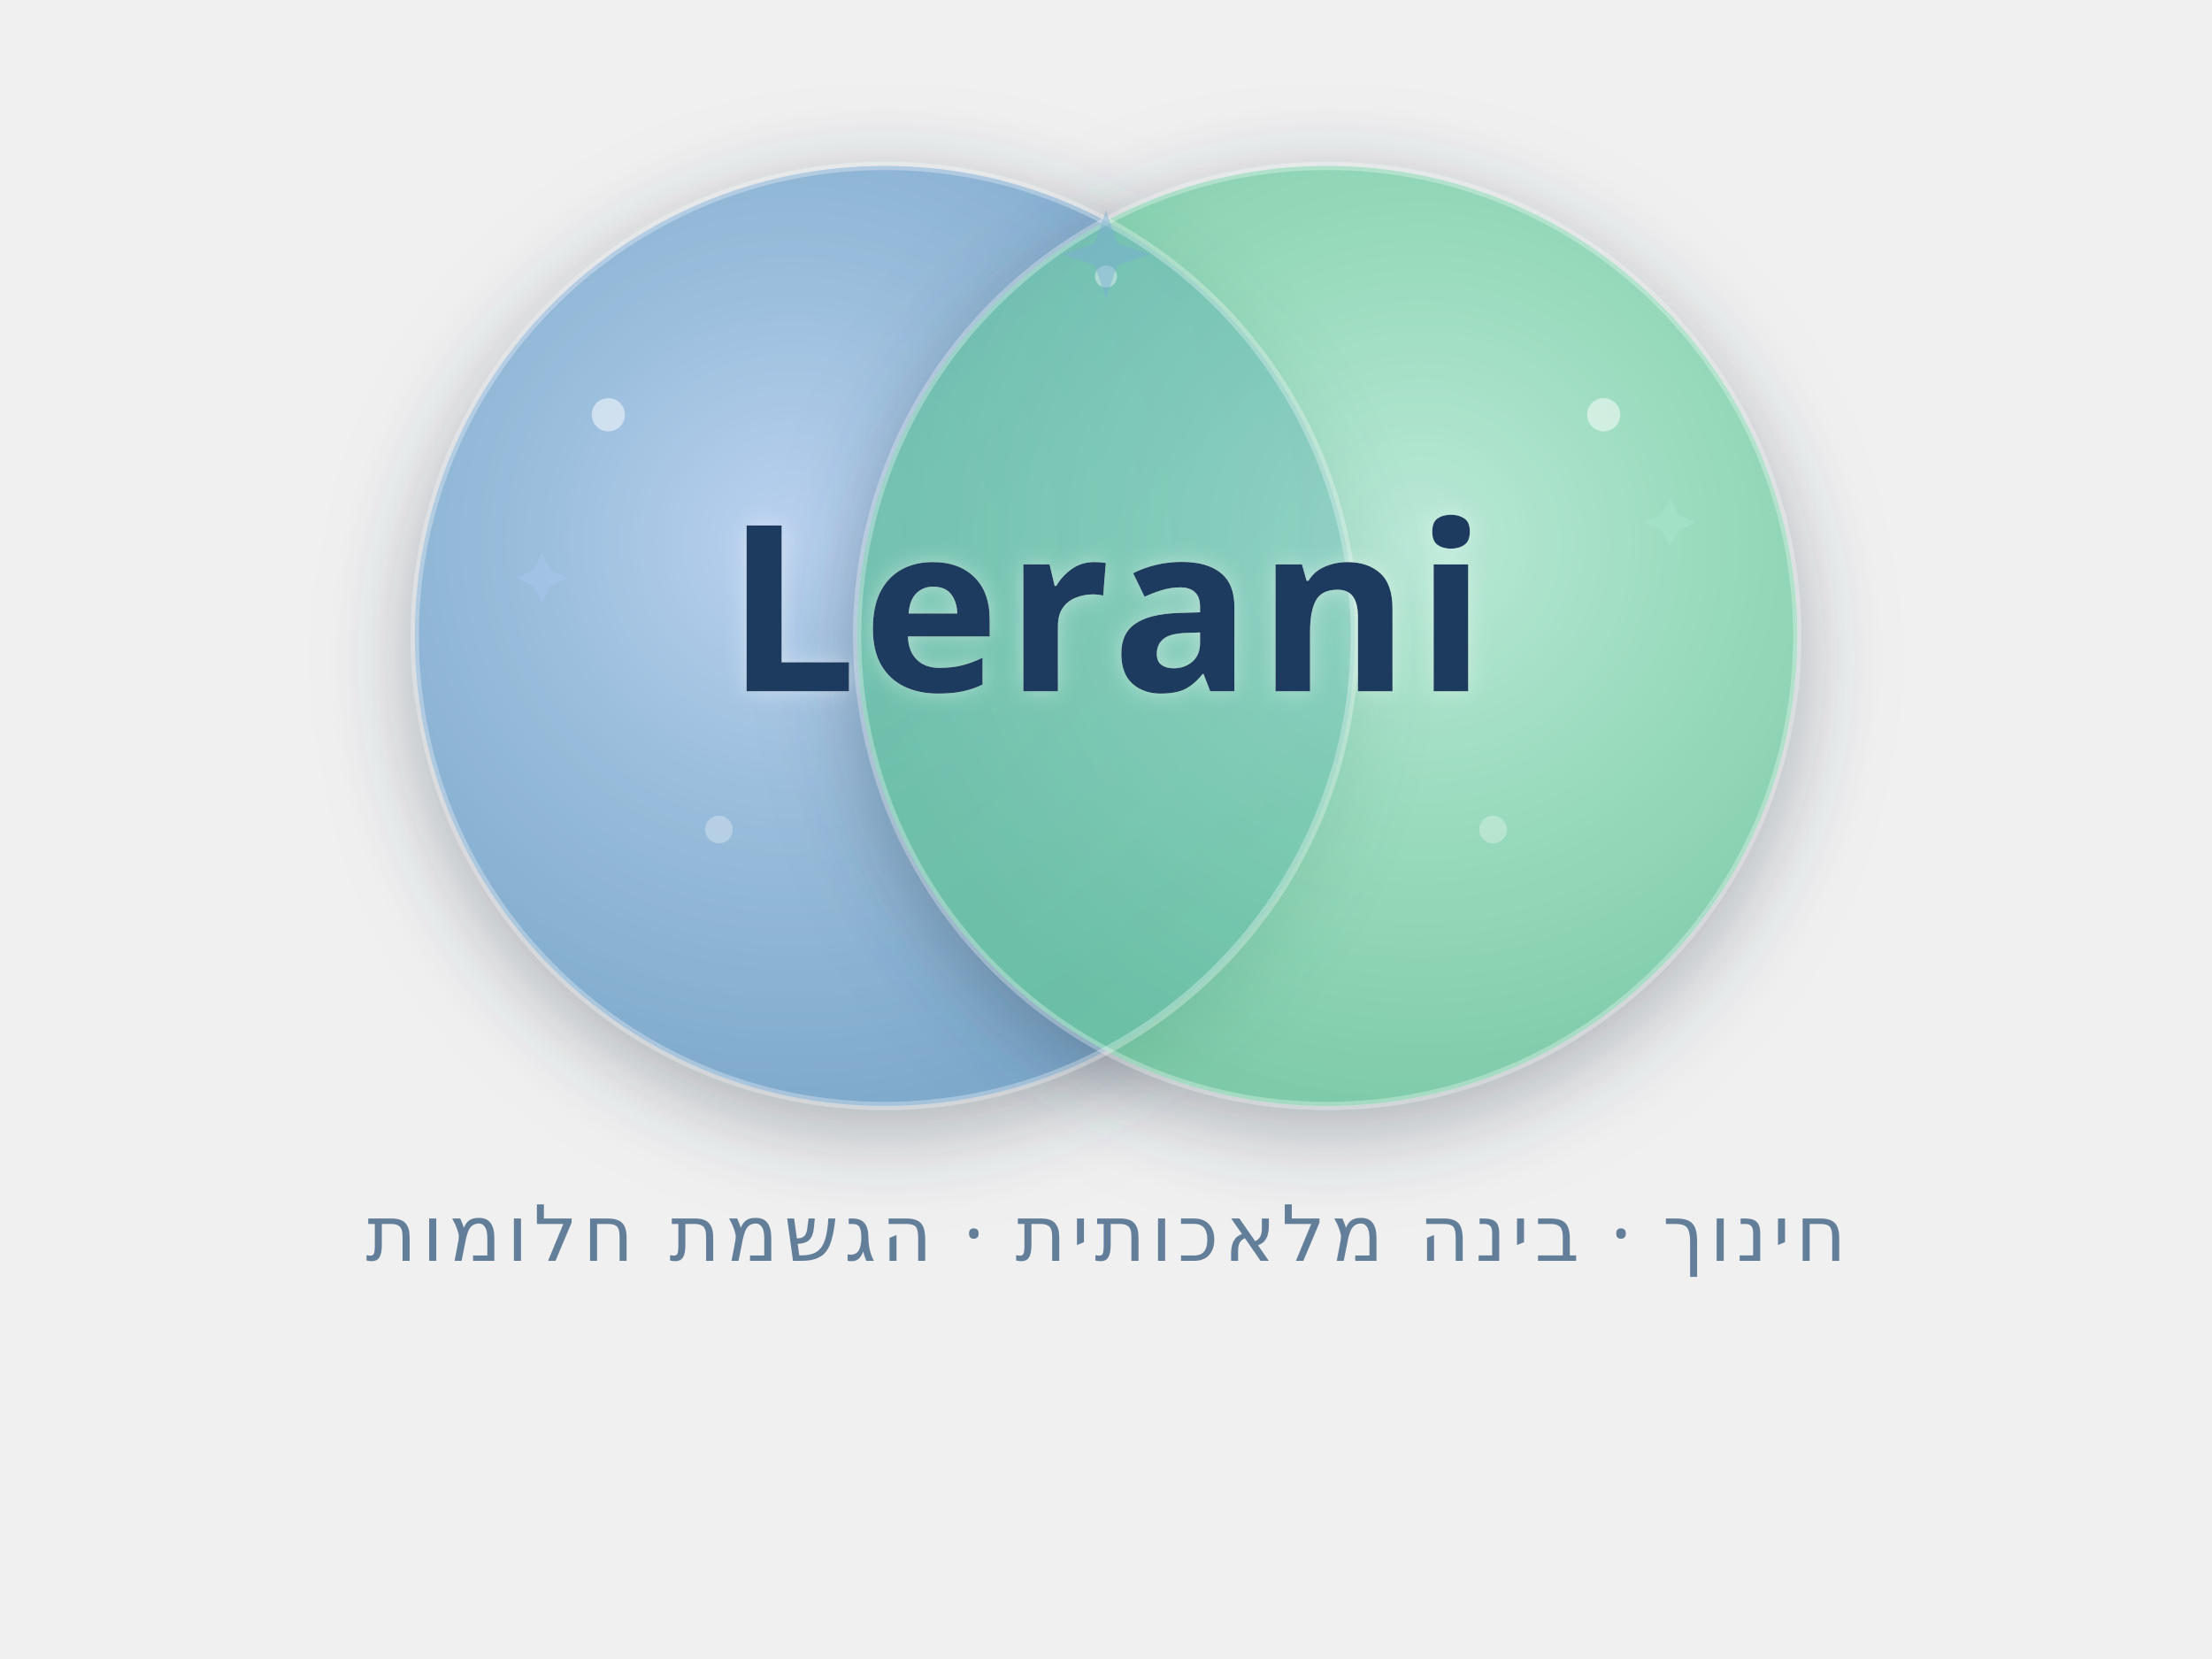
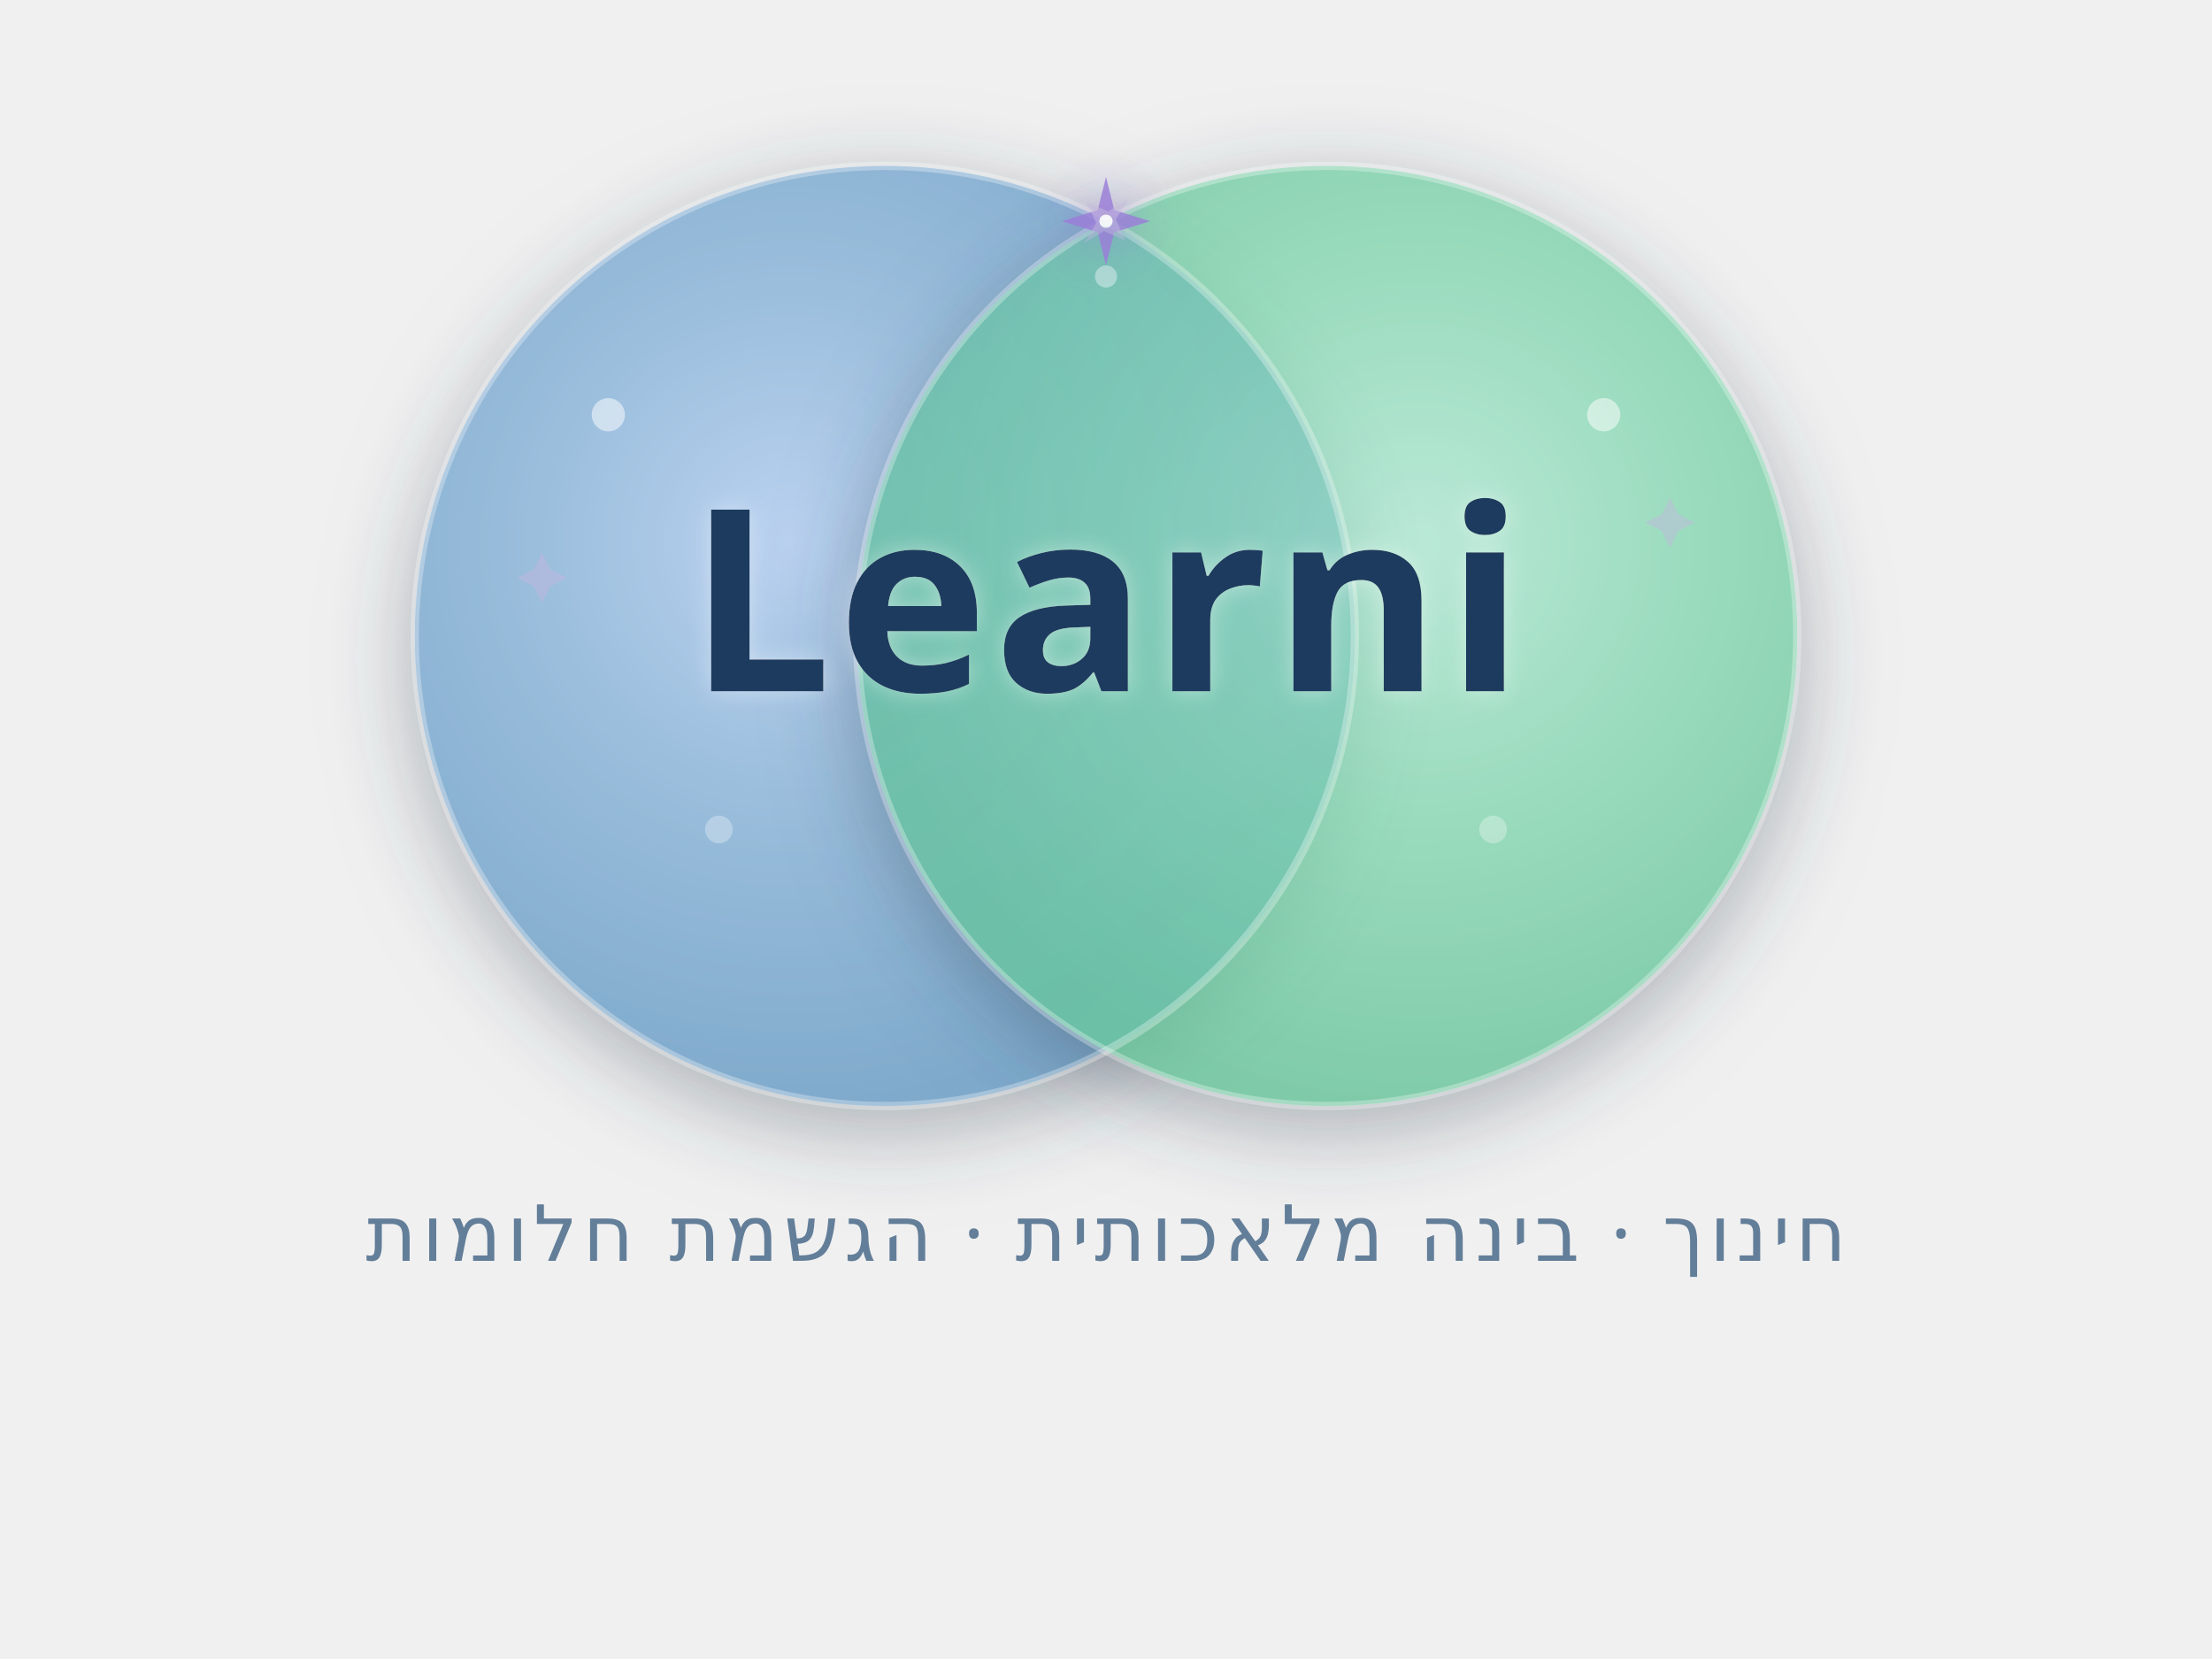
<svg xmlns="http://www.w3.org/2000/svg" viewBox="0 0 400 300" width="400" height="300">
  <defs>
    <radialGradient id="leftCircle" cx="40%" cy="40%" r="60%">
      <stop offset="0%" stop-color="#a8c8f0" />
      <stop offset="50%" stop-color="#7babd4" />
      <stop offset="100%" stop-color="#5a93c0" />
    </radialGradient>
    <radialGradient id="rightCircle" cx="60%" cy="40%" r="60%">
      <stop offset="0%" stop-color="#a8e6cf" />
      <stop offset="50%" stop-color="#7dd4ac" />
      <stop offset="100%" stop-color="#5abf92" />
    </radialGradient>
    <linearGradient id="overlapGrad" x1="0%" y1="0%" x2="100%" y2="100%">
      <stop offset="0%" stop-color="#7babd4" stop-opacity="0.6" />
      <stop offset="100%" stop-color="#7dd4ac" stop-opacity="0.6" />
    </linearGradient>
    <filter id="softShadow" x="-20%" y="-20%" width="140%" height="140%">
      <feDropShadow dx="0" dy="4" stdDeviation="8" flood-color="#2c3e5080" />
    </filter>
    <filter id="textGlow">
      <feGaussianBlur in="SourceAlpha" stdDeviation="2" result="blur" />
      <feFlood flood-color="#ffffff" flood-opacity="0.4" result="color" />
      <feComposite in="color" in2="blur" operator="in" result="glow" />
      <feMerge>
        <feMergeNode in="glow" />
        <feMergeNode in="SourceGraphic" />
      </feMerge>
    </filter>
-     <clipPath id="clipLeft">
-       <circle cx="160" cy="115" r="85" />
-     </clipPath>
+     <radialGradient id="starGlow" cx="50%" cy="50%" r="50%">
+       <stop offset="0%" stop-color="#9b7ed8" stop-opacity="0.3" />
+       <stop offset="60%" stop-color="#9b7ed8" stop-opacity="0.06" />
+       <stop offset="100%" stop-color="#9b7ed8" stop-opacity="0" />
+     </radialGradient>
    <clipPath id="clipRight">
      <circle cx="240" cy="115" r="85" />
    </clipPath>
  </defs>
  <circle cx="160" cy="115" r="85" fill="url(#leftCircle)" opacity="0.75" filter="url(#softShadow)" />
  <circle cx="240" cy="115" r="85" fill="url(#rightCircle)" opacity="0.75" filter="url(#softShadow)" />
  <circle cx="160" cy="115" r="85" fill="url(#overlapGrad)" clip-path="url(#clipRight)" opacity="0.5" />
  <circle cx="160" cy="115" r="85" fill="none" stroke="#ffffff" stroke-width="1.5" opacity="0.3" />
  <circle cx="240" cy="115" r="85" fill="none" stroke="#ffffff" stroke-width="1.5" opacity="0.3" />
  <circle cx="110" cy="75" r="3" fill="#ffffff" opacity="0.5" />
  <circle cx="290" cy="75" r="3" fill="#ffffff" opacity="0.5" />
  <circle cx="200" cy="50" r="2" fill="#ffffff" opacity="0.4" />
  <circle cx="130" cy="150" r="2.5" fill="#ffffff" opacity="0.3" />
  <circle cx="270" cy="150" r="2.5" fill="#ffffff" opacity="0.3" />
-   <text x="200" y="125" text-anchor="middle" font-family="'Poppins', 'Segoe UI', sans-serif" font-size="42" font-weight="700" fill="#1e3a5f" letter-spacing="1" filter="url(#textGlow)">Lerani</text>
+   <g opacity="0.85">
+     <circle cx="200" cy="40" r="14" fill="url(#starGlow)" />
+     <path d="M200 32 L201.5 38 L208 40 L201.5 42 L200 48 L198.5 42 L192 40 L198.5 38 Z" fill="#9b7ed8" />
+     <path d="M200 34.5 L201 38.5 L205 40 L201 41.5 L200 45.5 L199 41.5 L195 40 L199 38.5 Z" fill="#c4b5e0" opacity="0.5" transform="rotate(45,200,40)" />
+     <circle cx="200" cy="40" r="1.2" fill="#fff" opacity="0.95" />
+   </g>
+   <g opacity="0.45">
+     <path d="M98 100 L99.5 103 L102.5 104.5 L99.5 106 L98 109 L96.5 106 L93.5 104.5 L96.5 103 Z" fill="#c4b5e0" />
+     <path d="M302 90 L303.5 93 L306.5 94.5 L303.5 96 L302 99 L300.5 96 L297.5 94.5 L300.5 93 Z" fill="#c4b5e0" />
+   </g>
+   <text x="200" y="125" text-anchor="middle" font-family="'Caveat', 'Segoe UI', cursive" font-size="46" font-weight="700" fill="#1e3a5f" letter-spacing="1" filter="url(#textGlow)">Learni</text>
  <text x="200" y="228" text-anchor="middle" font-family="'Heebo', 'Segoe UI', sans-serif" font-size="14" font-weight="400" fill="#4a6a8a" letter-spacing="1" opacity="0.85" direction="rtl">חינוך · בינה מלאכותית · הגשמת חלומות</text>
  <line x1="120" y1="240" x2="280" y2="240" stroke="url(#overlapGrad)" stroke-width="2" stroke-linecap="round" opacity="0.6" />
-   <g opacity="0.45">
-     <path d="M200 38 L202 44 L208 46 L202 48 L200 54 L198 48 L192 46 L198 44 Z" fill="#7babd4" />
-     <path d="M98 100 L99.5 103 L102.5 104.5 L99.5 106 L98 109 L96.5 106 L93.5 104.5 L96.5 103 Z" fill="#a8c8f0" />
-     <path d="M302 90 L303.5 93 L306.5 94.5 L303.5 96 L302 99 L300.5 96 L297.5 94.5 L300.5 93 Z" fill="#a8e6cf" />
-   </g>
</svg>
